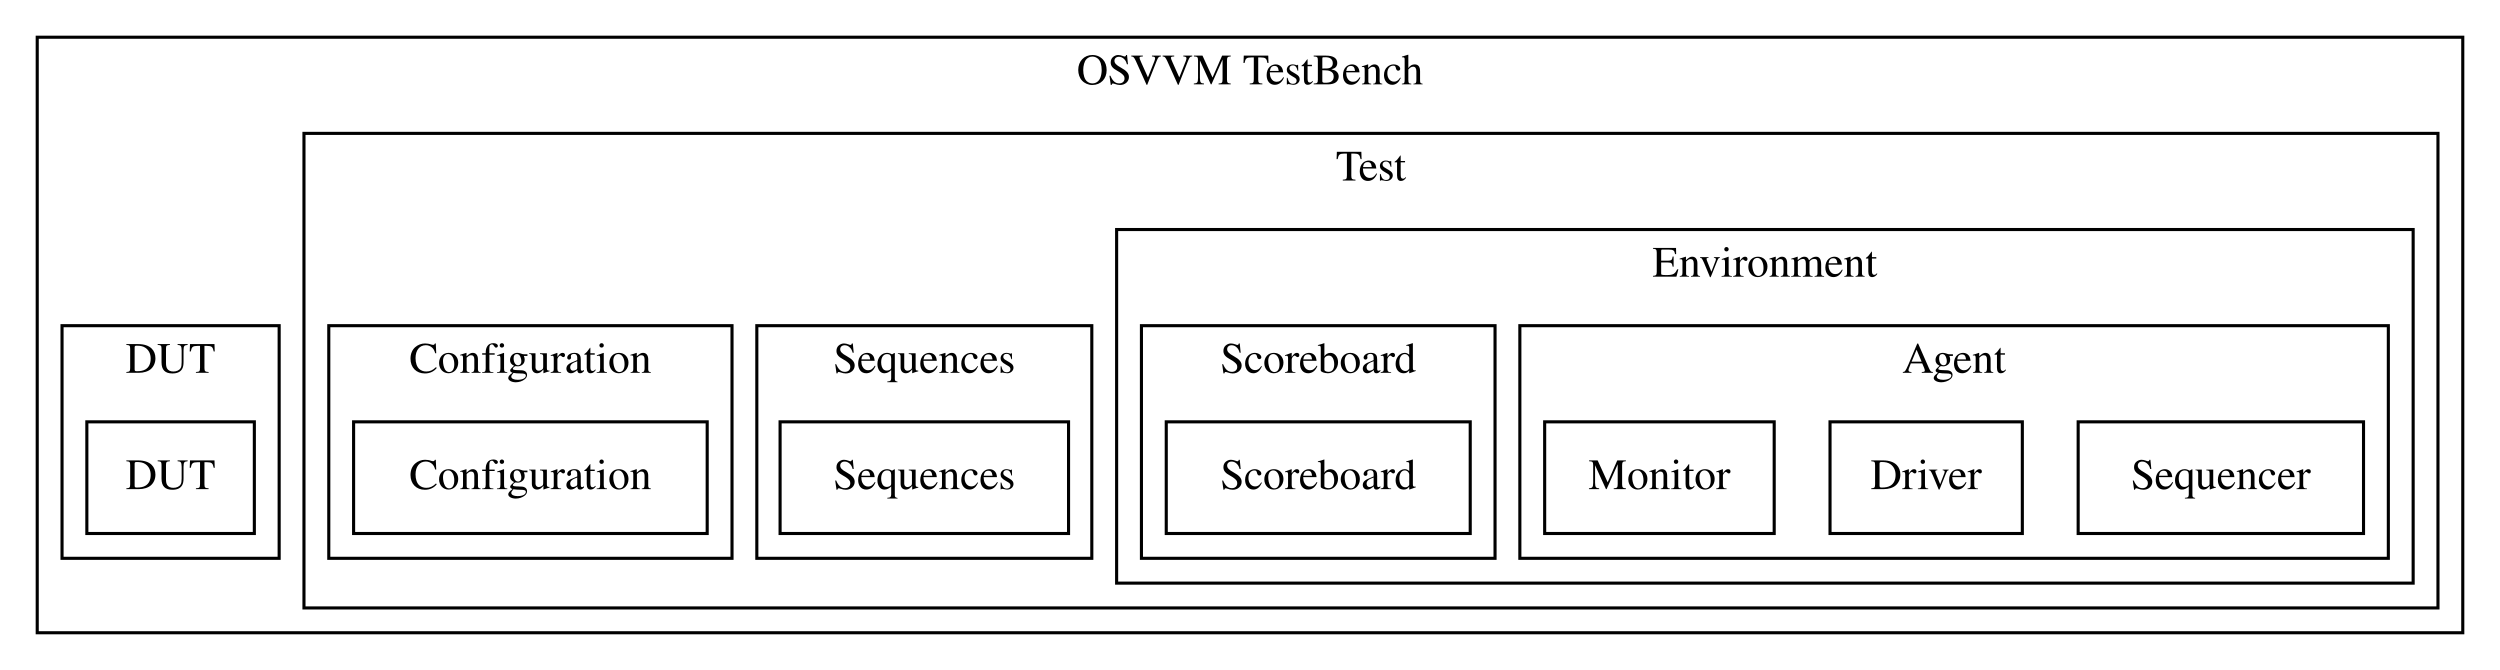
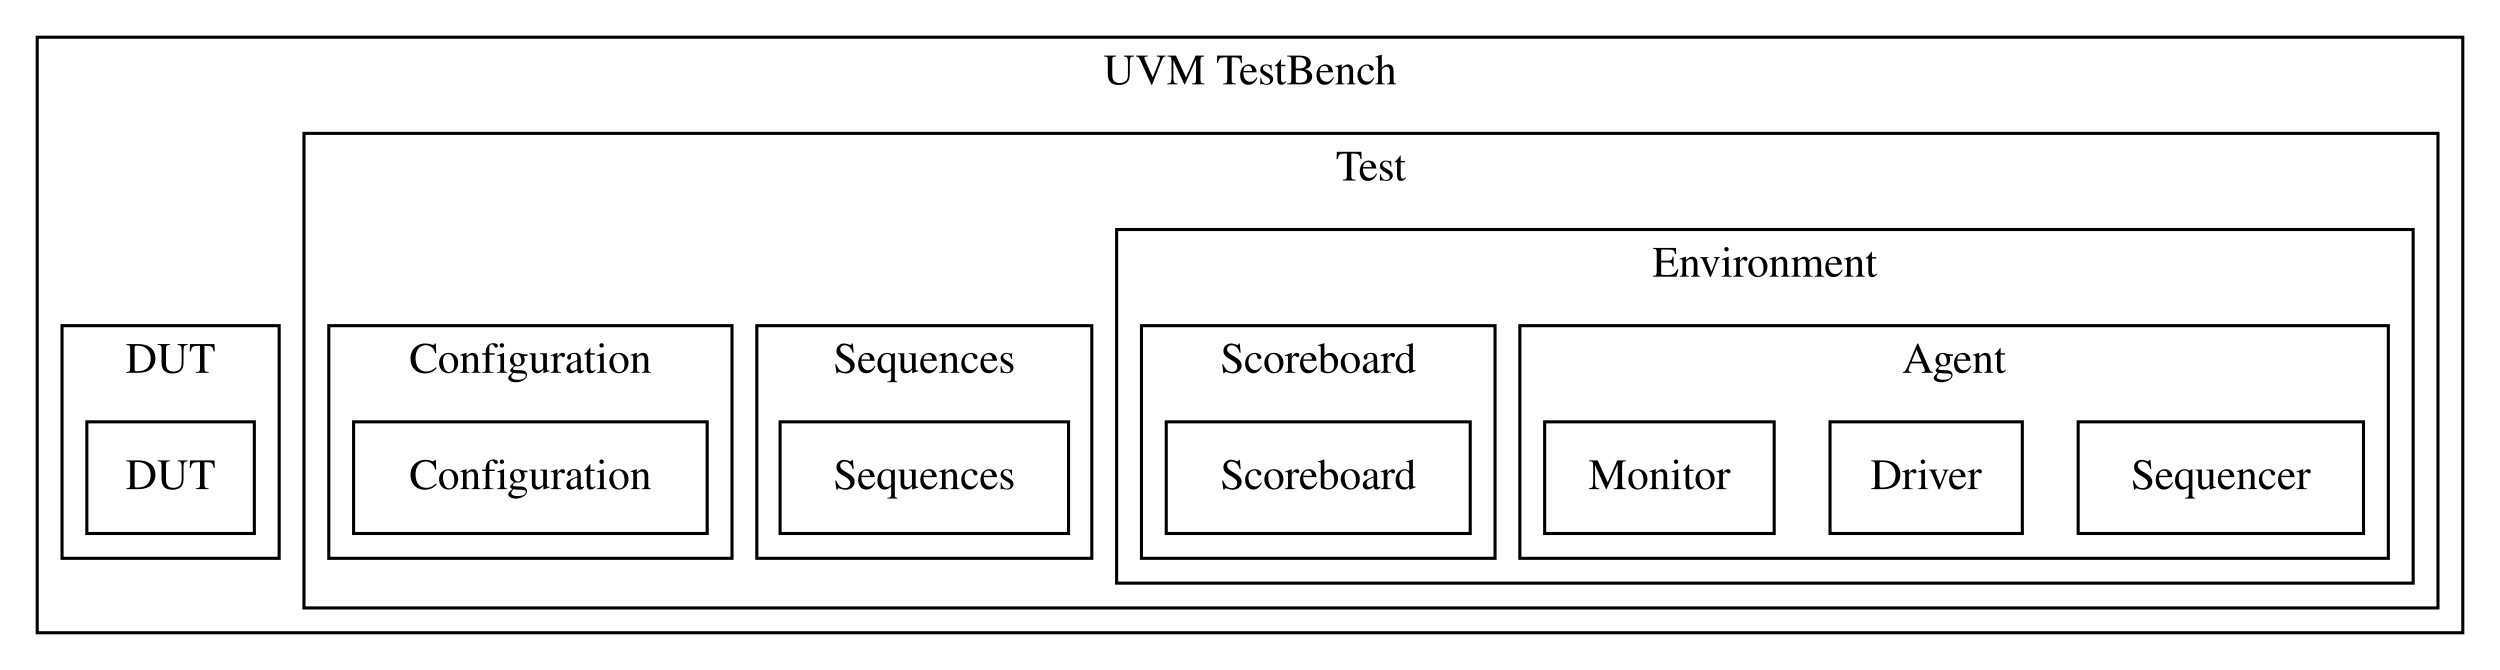
<svg xmlns="http://www.w3.org/2000/svg" width="806pt" height="216pt" viewBox="0.00 0.00 806.00 216.00">
  <g id="graph0" class="graph" transform="scale(1 1) rotate(0) translate(4 212)">
    <polygon fill="white" stroke="transparent" points="-4,4 -4,-212 802,-212 802,4 -4,4" />
    <g id="clust1" class="cluster">
      <polygon fill="none" stroke="black" points="8,-8 8,-200 790,-200 790,-8 8,-8" />
-       <text text-anchor="middle" x="399" y="-184.8" font-family="Times,serif" font-size="14.00">OSVVM TestBench</text>
+       <text text-anchor="middle" x="399" y="-184.8" font-family="Times,serif" font-size="14.00">UVM TestBench</text>
    </g>
    <g id="clust2" class="cluster">
      <polygon fill="none" stroke="black" points="94,-16 94,-169 782,-169 782,-16 94,-16" />
      <text text-anchor="middle" x="438" y="-153.8" font-family="Times,serif" font-size="14.00">Test</text>
    </g>
    <g id="clust3" class="cluster">
      <polygon fill="none" stroke="black" points="356,-24 356,-138 774,-138 774,-24 356,-24" />
      <text text-anchor="middle" x="565" y="-122.8" font-family="Times,serif" font-size="14.00">Environment</text>
    </g>
    <g id="clust4" class="cluster">
      <polygon fill="none" stroke="black" points="486,-32 486,-107 766,-107 766,-32 486,-32" />
      <text text-anchor="middle" x="626" y="-91.8" font-family="Times,serif" font-size="14.00">Agent</text>
    </g>
    <g id="clust5" class="cluster">
      <polygon fill="none" stroke="black" points="364,-32 364,-107 478,-107 478,-32 364,-32" />
      <text text-anchor="middle" x="421" y="-91.8" font-family="Times,serif" font-size="14.00">Scoreboard</text>
    </g>
    <g id="clust6" class="cluster">
      <polygon fill="none" stroke="black" points="240,-32 240,-107 348,-107 348,-32 240,-32" />
      <text text-anchor="middle" x="294" y="-91.8" font-family="Times,serif" font-size="14.00">Sequences</text>
    </g>
    <g id="clust7" class="cluster">
      <polygon fill="none" stroke="black" points="102,-32 102,-107 232,-107 232,-32 102,-32" />
      <text text-anchor="middle" x="167" y="-91.8" font-family="Times,serif" font-size="14.00">Configuration</text>
    </g>
    <g id="clust8" class="cluster">
      <polygon fill="none" stroke="black" points="16,-32 16,-107 86,-107 86,-32 16,-32" />
      <text text-anchor="middle" x="51" y="-91.8" font-family="Times,serif" font-size="14.00">DUT</text>
    </g>
    <g id="node1" class="node">
      <polygon fill="none" stroke="black" points="758,-76 666,-76 666,-40 758,-40 758,-76" />
      <text text-anchor="middle" x="712" y="-54.3" font-family="Times,serif" font-size="14.00">Sequencer</text>
    </g>
    <g id="node2" class="node">
      <polygon fill="none" stroke="black" points="648,-76 586,-76 586,-40 648,-40 648,-76" />
      <text text-anchor="middle" x="617" y="-54.3" font-family="Times,serif" font-size="14.00">Driver</text>
    </g>
    <g id="node3" class="node">
      <polygon fill="none" stroke="black" points="568,-76 494,-76 494,-40 568,-40 568,-76" />
      <text text-anchor="middle" x="531" y="-54.3" font-family="Times,serif" font-size="14.00">Monitor</text>
    </g>
    <g id="node4" class="node">
      <polygon fill="none" stroke="black" points="470,-76 372,-76 372,-40 470,-40 470,-76" />
      <text text-anchor="middle" x="421" y="-54.3" font-family="Times,serif" font-size="14.00">Scoreboard</text>
    </g>
    <g id="node5" class="node">
      <polygon fill="none" stroke="black" points="340.5,-76 247.5,-76 247.5,-40 340.5,-40 340.5,-76" />
      <text text-anchor="middle" x="294" y="-54.3" font-family="Times,serif" font-size="14.00">Sequences</text>
    </g>
    <g id="node6" class="node">
      <polygon fill="none" stroke="black" points="224,-76 110,-76 110,-40 224,-40 224,-76" />
      <text text-anchor="middle" x="167" y="-54.3" font-family="Times,serif" font-size="14.00">Configuration</text>
    </g>
    <g id="node7" class="node">
      <polygon fill="none" stroke="black" points="78,-76 24,-76 24,-40 78,-40 78,-76" />
      <text text-anchor="middle" x="51" y="-54.3" font-family="Times,serif" font-size="14.00">DUT</text>
    </g>
  </g>
</svg>
